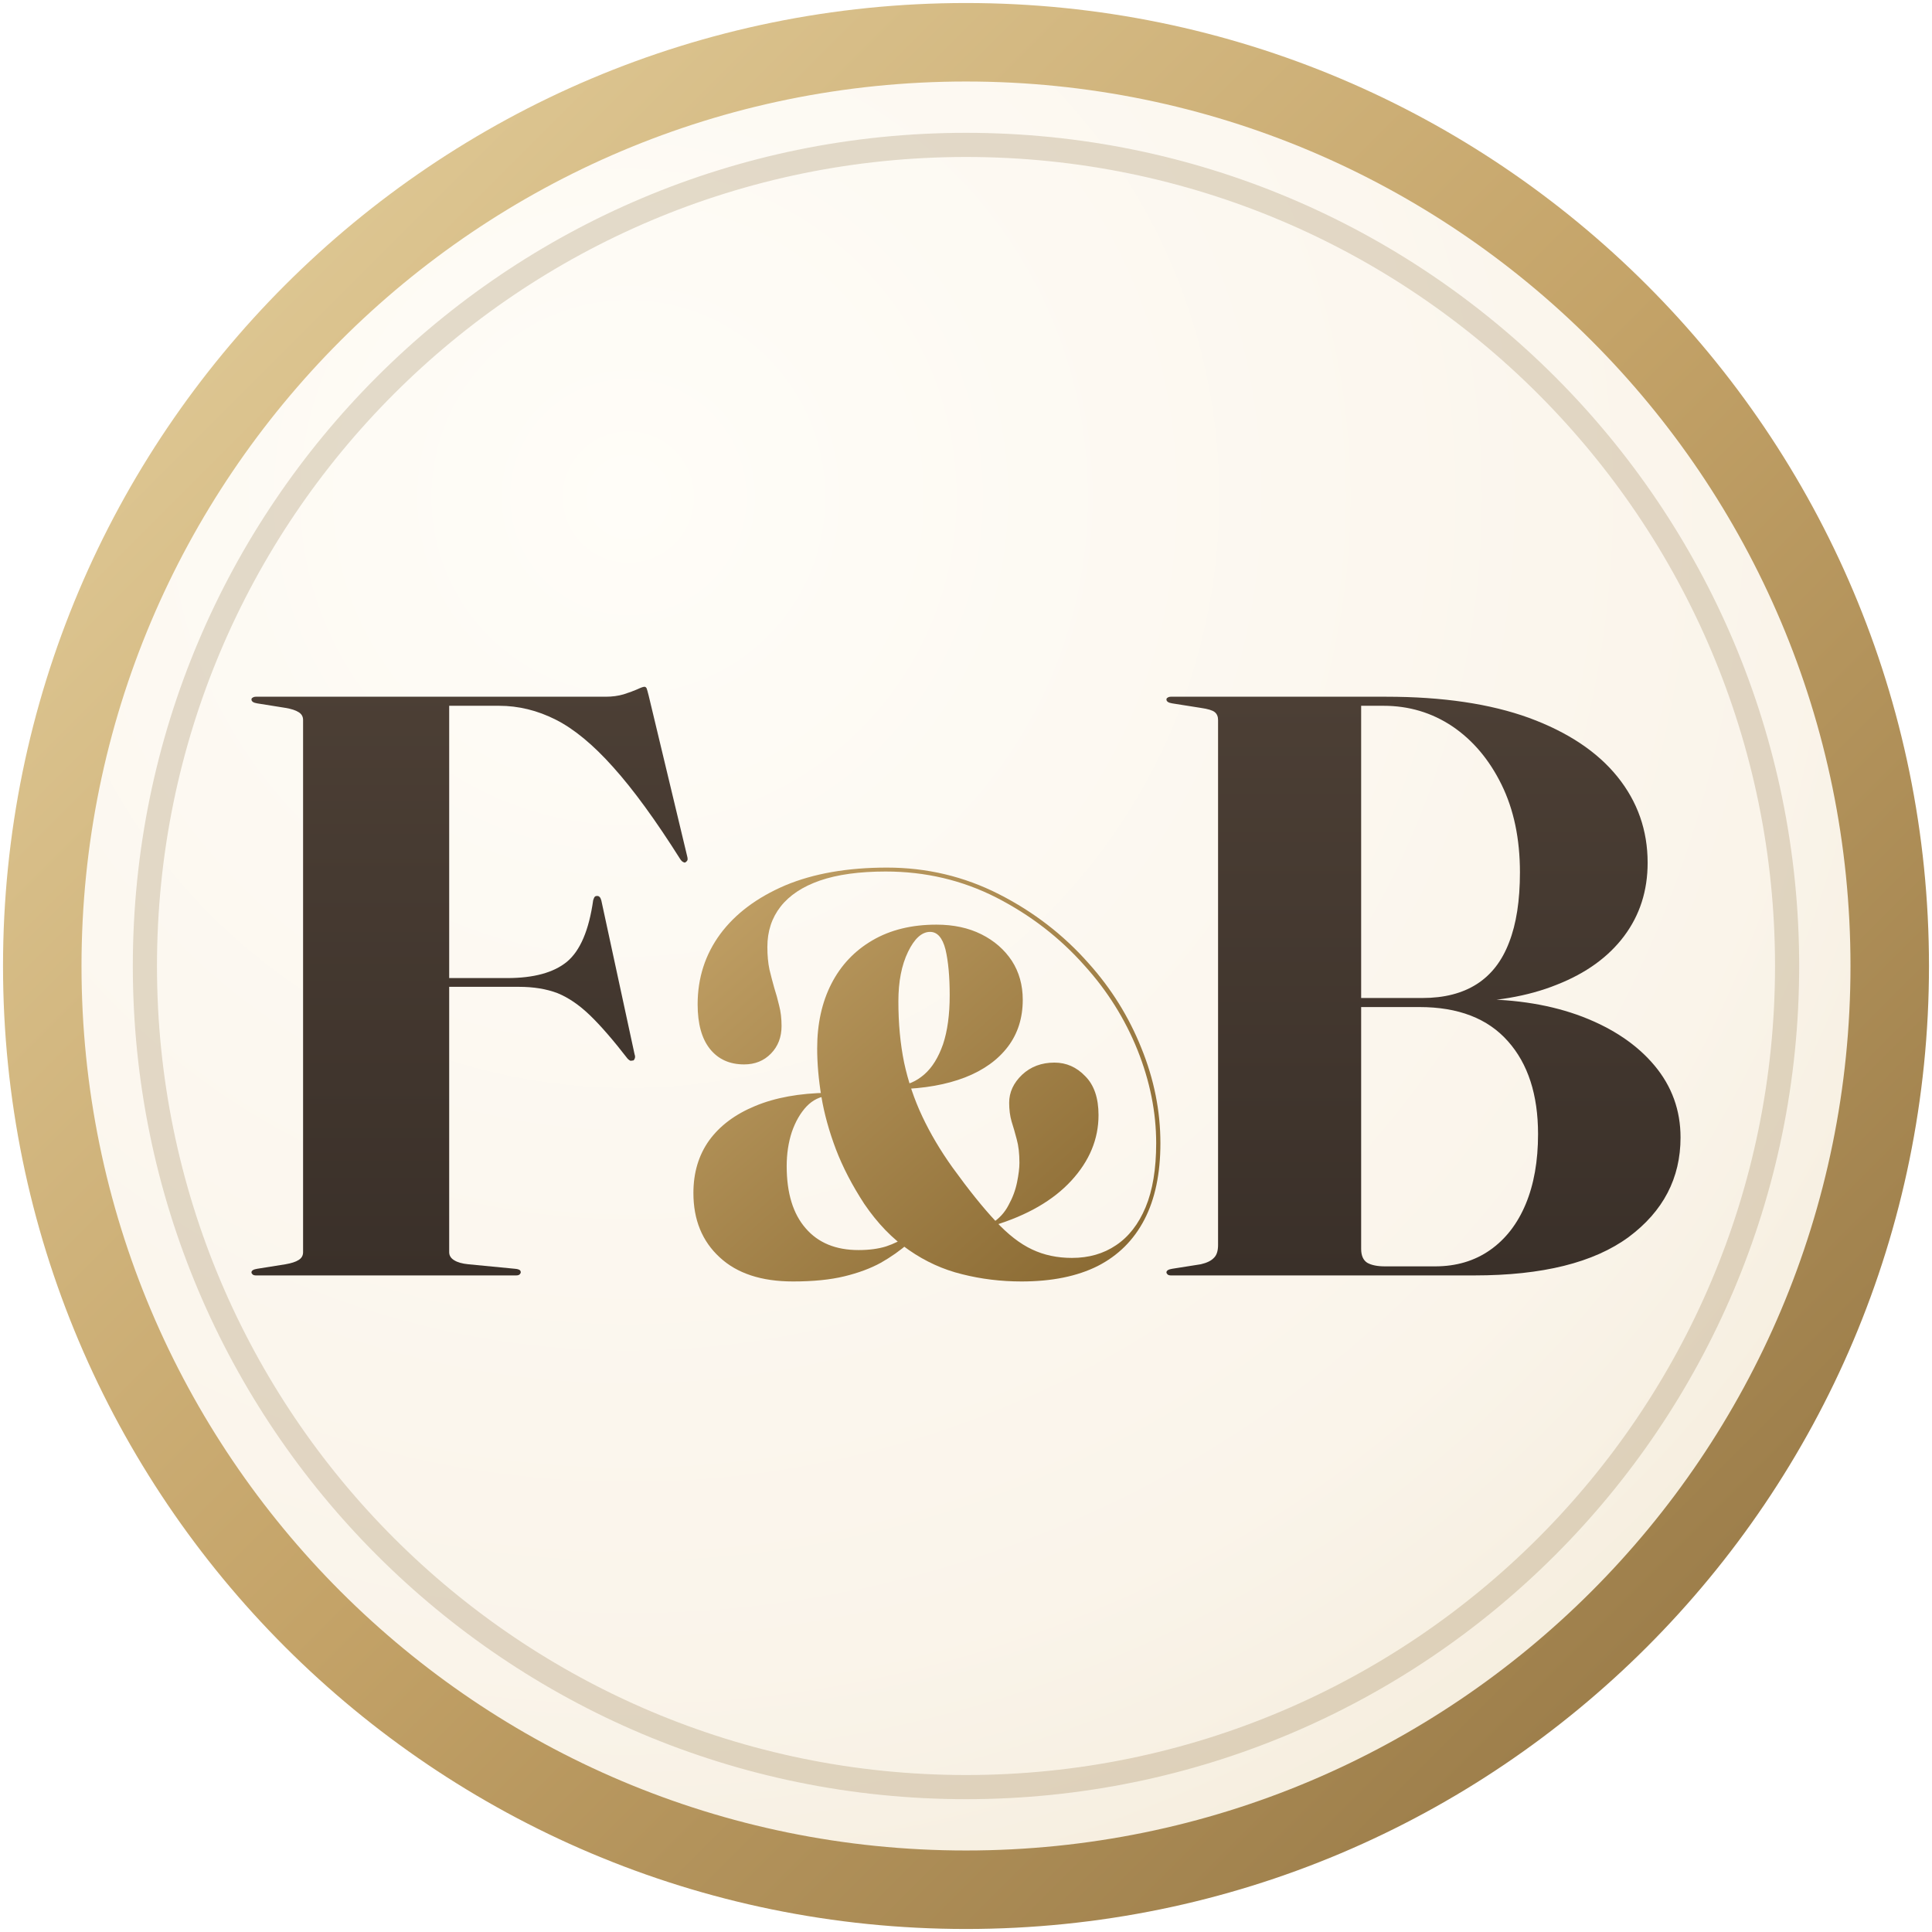
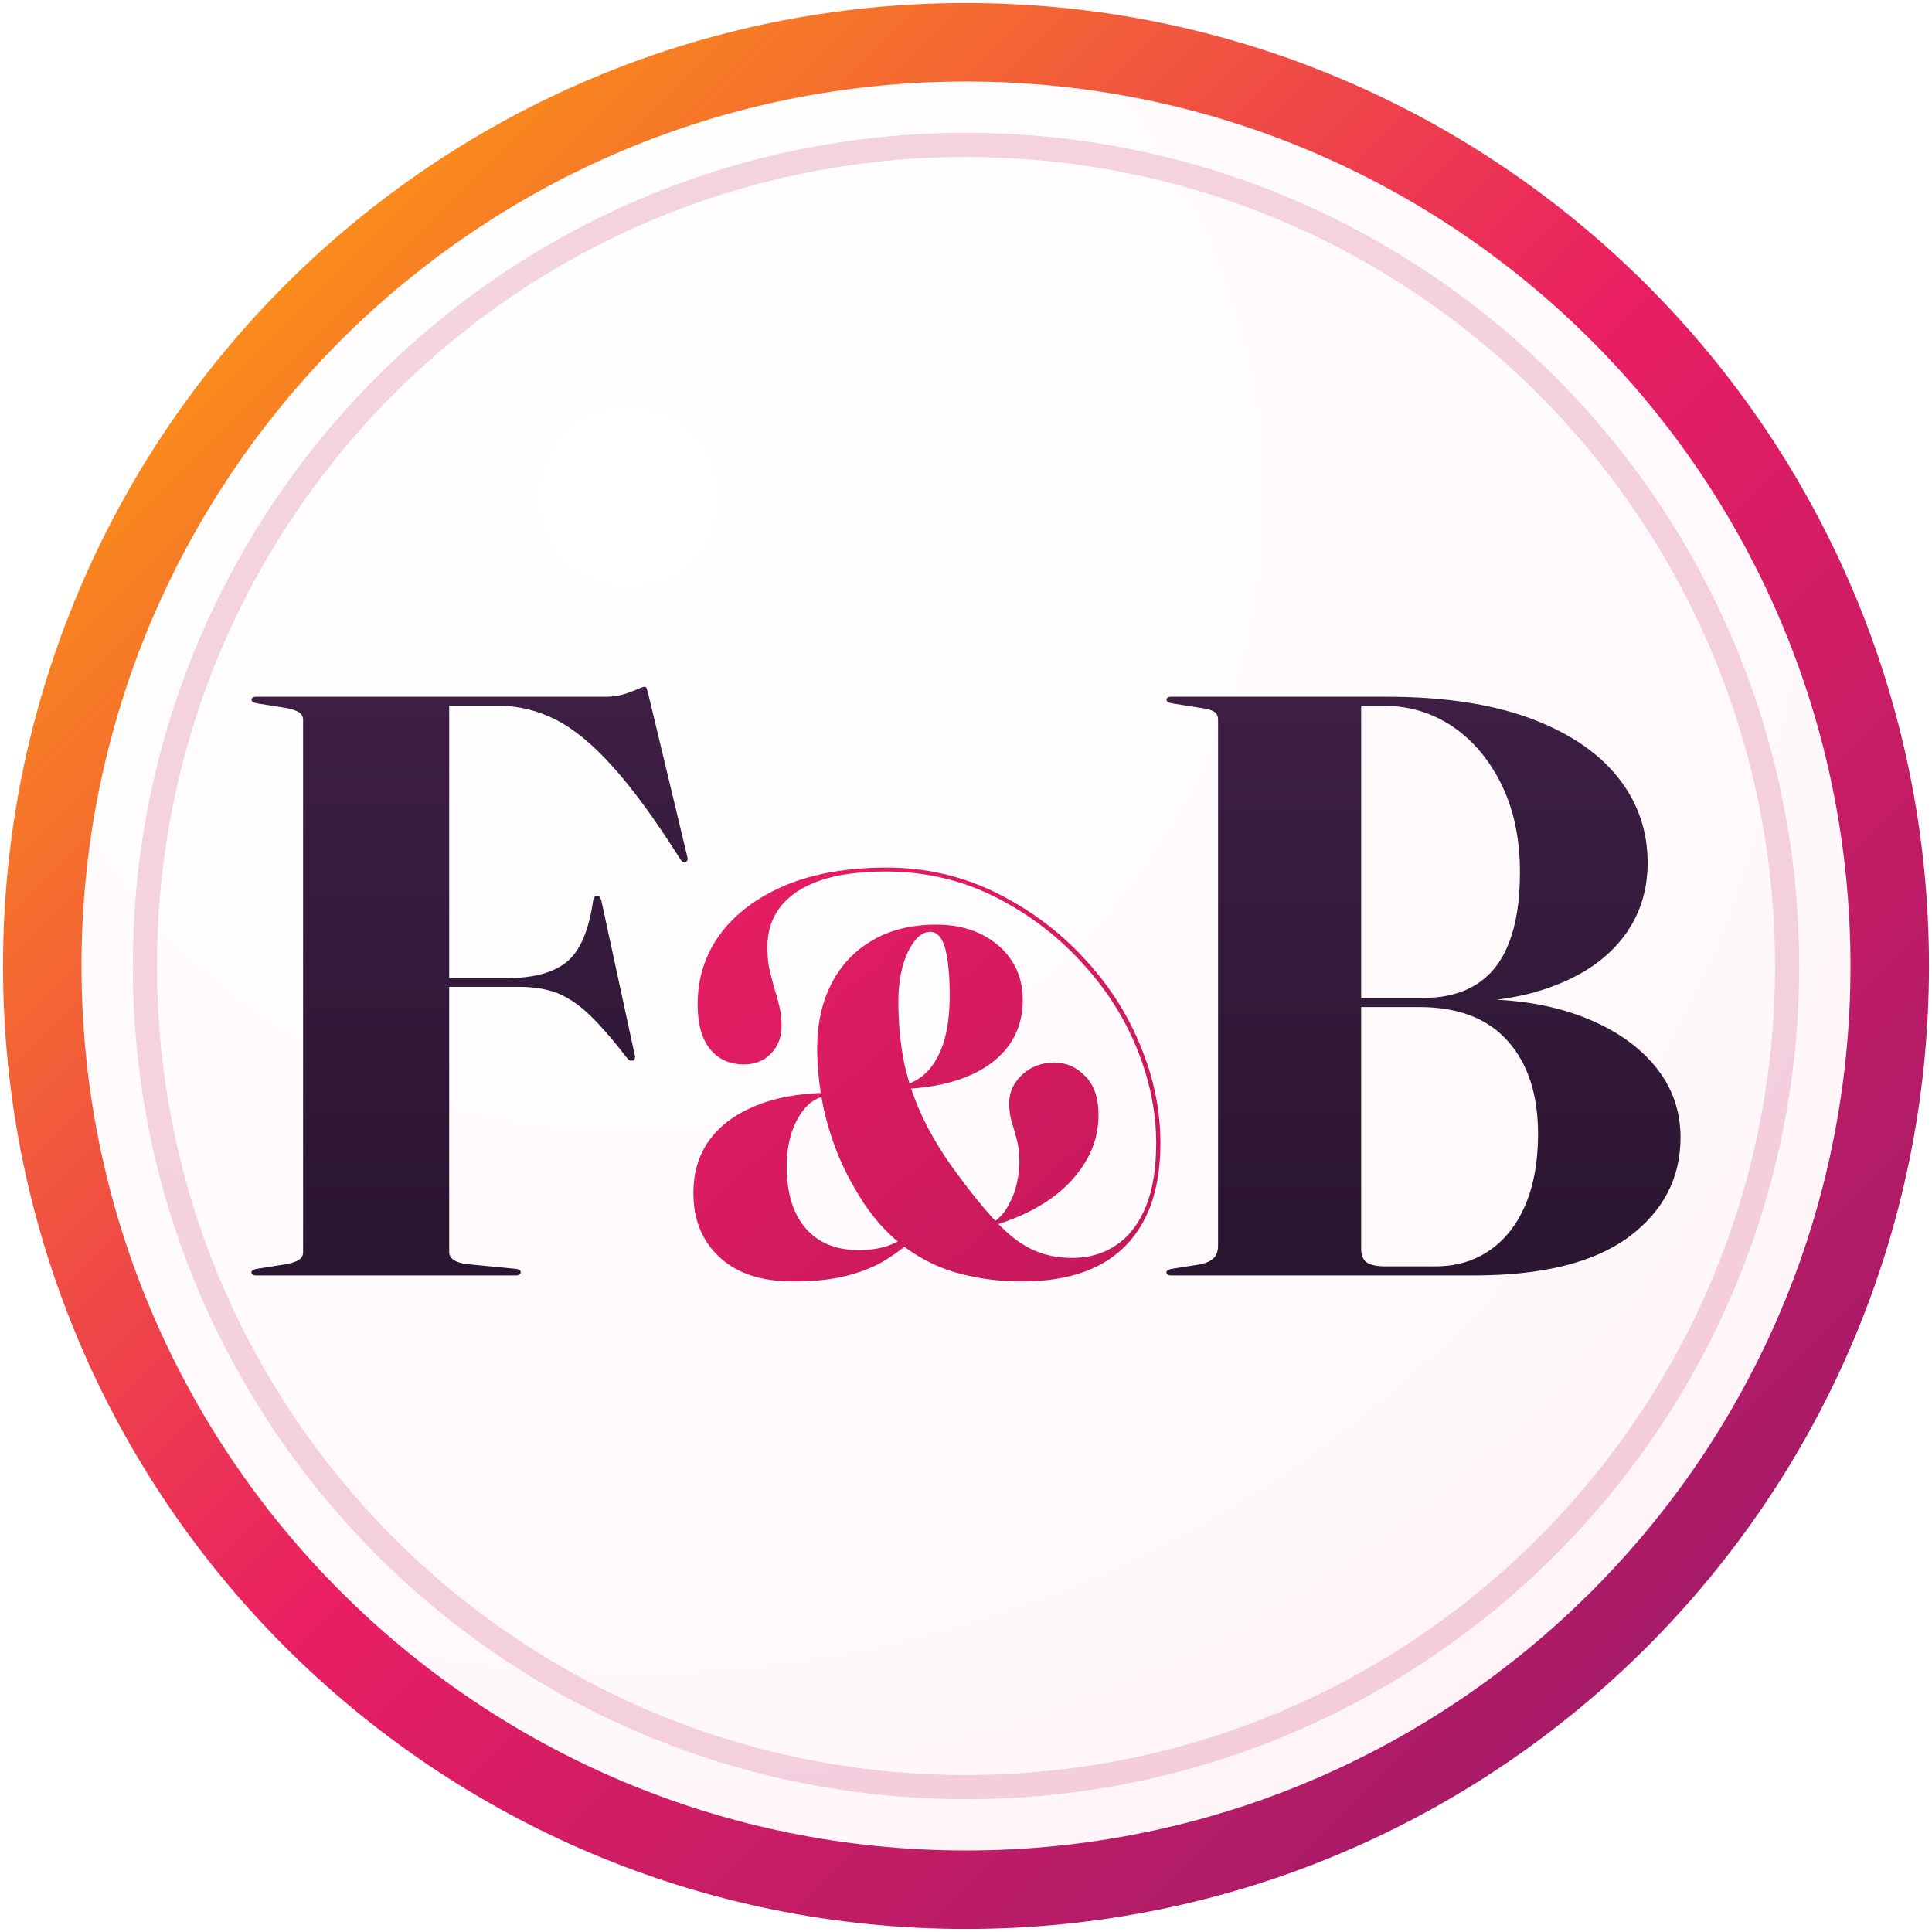
<svg xmlns="http://www.w3.org/2000/svg" viewBox="0 0 64 64" role="img" aria-label="Flowers N Balloons">
  <defs>
    <radialGradient id="bg" cx=".32" cy=".25" r=".9">
-       <stop offset="0" stop-color="#fffdf8" />
-       <stop offset=".7" stop-color="#faf4ea" />
-       <stop offset="1" stop-color="#f3ead7" />
+       <stop offset="0" stop-color="#ffffff" />
+       <stop offset=".75" stop-color="#fff8fb" />
+       <stop offset="1" stop-color="#ffeef4" />
    </radialGradient>
    <linearGradient id="or" x1="0" y1="0" x2="1" y2="1">
-       <stop offset="0" stop-color="#e6d2a0" />
-       <stop offset=".5" stop-color="#c4a368" />
-       <stop offset="1" stop-color="#8f7140" />
+       <stop offset="0" stop-color="#ffb400" />
+       <stop offset=".5" stop-color="#e91e63" />
+       <stop offset="1" stop-color="#8e1a6a" />
    </linearGradient>
    <linearGradient id="ink" x1="0" y1="0" x2="0" y2="1">
-       <stop offset="0" stop-color="#4c3f35" />
-       <stop offset="1" stop-color="#3a3029" />
+       <stop offset="0" stop-color="#3d1f44" />
+       <stop offset="1" stop-color="#2b1530" />
    </linearGradient>
    <linearGradient id="amp" x1="0" y1="0" x2="1" y2="1">
-       <stop offset="0" stop-color="#c4a368" />
-       <stop offset="1" stop-color="#86662f" />
+       <stop offset="0" stop-color="#e91e63" />
+       <stop offset="1" stop-color="#c2185b" />
    </linearGradient>
  </defs>
  <circle cx="32" cy="32" r="30.6" fill="url(#bg)" />
  <circle cx="32" cy="32" r="30.6" fill="none" stroke="url(#or)" stroke-width="2.6" />
-   <circle cx="32" cy="32" r="27.2" fill="none" stroke="#86662f" stroke-opacity=".22" stroke-width=".8" />
+   <circle cx="32" cy="32" r="27.2" fill="none" stroke="#c2185b" stroke-opacity=".18" stroke-width=".8" />
  <path d="M20.06 23.08Q20.39 23.08 20.66 23Q20.94 22.91 21.12 22.83Q21.29 22.75 21.35 22.75Q21.39 22.75 21.42 22.8Q21.44 22.85 21.49 23.05L22.76 28.35Q22.79 28.46 22.77 28.5Q22.75 28.54 22.7 28.57Q22.68 28.58 22.64 28.56Q22.59 28.54 22.54 28.47Q21.31 26.52 20.31 25.41Q19.32 24.3 18.41 23.84Q17.5 23.38 16.53 23.38H14.88V41.48Q14.88 41.65 15.05 41.75Q15.21 41.85 15.51 41.88L17.06 42.03Q17.17 42.04 17.21 42.07Q17.25 42.09 17.25 42.15Q17.25 42.18 17.21 42.22Q17.17 42.25 17.1 42.25H8.48Q8.41 42.25 8.37 42.22Q8.33 42.18 8.33 42.15Q8.33 42.06 8.52 42.03L9.46 41.88Q9.75 41.83 9.89 41.74Q10.04 41.65 10.04 41.48V23.85Q10.04 23.68 9.89 23.59Q9.75 23.5 9.46 23.45L8.52 23.3Q8.33 23.27 8.33 23.17Q8.33 23.13 8.37 23.11Q8.41 23.08 8.48 23.08ZM13.78 32.4H16.8Q18.12 32.4 18.78 31.86Q19.44 31.31 19.65 29.82Q19.68 29.72 19.71 29.7Q19.73 29.68 19.77 29.68Q19.88 29.67 19.92 29.83L21.02 34.92Q21.05 35.01 21.03 35.05Q21.02 35.1 20.98 35.13Q20.94 35.13 20.9 35.14Q20.86 35.14 20.79 35.07Q20.07 34.14 19.54 33.63Q19.01 33.12 18.47 32.9Q17.92 32.69 17.19 32.69H13.78Z" fill="url(#ink)" />
  <path d="M55.67 37.68Q55.67 39.7 53.95 40.98Q52.22 42.25 48.84 42.25H38.79Q38.72 42.25 38.68 42.22Q38.64 42.18 38.64 42.15Q38.64 42.06 38.83 42.03L39.78 41.88Q40.08 41.81 40.21 41.67Q40.35 41.54 40.35 41.24V23.85Q40.35 23.68 40.24 23.59Q40.13 23.5 39.78 23.45L38.83 23.3Q38.64 23.27 38.64 23.17Q38.64 23.13 38.68 23.11Q38.72 23.08 38.79 23.08H45.92Q48.72 23.08 50.65 23.78Q52.58 24.49 53.58 25.73Q54.58 26.97 54.58 28.58Q54.58 29.97 53.8 31.01Q53.02 32.05 51.57 32.62Q50.13 33.2 48.16 33.2L48.92 33.1Q50.9 33.1 52.42 33.68Q53.95 34.27 54.81 35.3Q55.67 36.33 55.67 37.68ZM47.02 33.36H44.72V33.06H47.12Q48.2 33.06 48.92 32.6Q49.64 32.14 49.99 31.22Q50.35 30.3 50.35 28.9Q50.35 27.23 49.74 25.99Q49.13 24.75 48.11 24.06Q47.09 23.38 45.83 23.38H45.09V41.37Q45.09 41.7 45.29 41.83Q45.5 41.95 45.88 41.95H47.54Q48.59 41.95 49.36 41.41Q50.13 40.87 50.54 39.89Q50.95 38.91 50.95 37.57Q50.95 35.61 49.95 34.49Q48.95 33.36 47.02 33.36Z" fill="url(#ink)" />
  <path d="M33.84 42.45Q35.34 42.45 36.36 41.94Q37.38 41.42 37.91 40.4Q38.44 39.38 38.44 37.87Q38.44 36.27 37.81 34.72Q37.19 33.17 36.07 31.92Q34.82 30.5 33.09 29.62Q31.36 28.74 29.38 28.74Q27.42 28.74 26.01 29.33Q24.61 29.93 23.86 30.94Q23.11 31.96 23.11 33.27Q23.11 34.24 23.52 34.75Q23.93 35.26 24.65 35.26Q25.19 35.26 25.54 34.9Q25.89 34.54 25.89 33.99Q25.89 33.61 25.81 33.31Q25.74 33.01 25.65 32.73Q25.57 32.45 25.49 32.12Q25.42 31.79 25.42 31.37Q25.42 30.59 25.86 30.03Q26.3 29.47 27.16 29.17Q28.03 28.87 29.34 28.87Q31.31 28.87 33 29.73Q34.7 30.6 35.93 31.99Q37.06 33.24 37.68 34.78Q38.3 36.33 38.3 37.87Q38.3 39.15 37.95 39.99Q37.6 40.83 36.97 41.25Q36.35 41.67 35.51 41.67Q34.78 41.67 34.19 41.39Q33.59 41.11 32.98 40.45Q32.36 39.79 31.55 38.67Q30.95 37.83 30.55 36.98Q30.15 36.13 29.95 35.2Q29.76 34.27 29.76 33.17Q29.76 32.19 30.08 31.53Q30.4 30.87 30.81 30.87Q31.17 30.87 31.32 31.45Q31.46 32.04 31.46 32.97Q31.46 33.93 31.24 34.59Q31.01 35.25 30.62 35.59Q30.22 35.94 29.74 35.97L29.77 36.08Q31.04 36.05 31.97 35.69Q32.89 35.33 33.39 34.67Q33.88 34.02 33.88 33.12Q33.88 32.39 33.52 31.83Q33.15 31.27 32.51 30.95Q31.87 30.63 31.02 30.63Q29.79 30.63 28.9 31.15Q28.01 31.67 27.54 32.59Q27.07 33.51 27.07 34.73Q27.07 35.48 27.21 36.33Q27.35 37.17 27.69 38.07Q28.03 38.96 28.63 39.88Q29.29 40.85 30.11 41.41Q30.93 41.98 31.87 42.21Q32.82 42.45 33.84 42.45ZM32.86 40.52 32.91 40.6Q34.59 40.09 35.49 39.11Q36.39 38.13 36.39 36.94Q36.39 36.09 35.95 35.65Q35.52 35.2 34.93 35.2Q34.29 35.2 33.86 35.6Q33.43 36.01 33.43 36.53Q33.43 36.87 33.51 37.15Q33.6 37.43 33.68 37.74Q33.77 38.06 33.77 38.52Q33.77 38.78 33.69 39.17Q33.61 39.56 33.41 39.92Q33.22 40.29 32.86 40.52ZM27.44 36.3 27.43 36.2Q26.01 36.22 25.01 36.64Q24.02 37.05 23.49 37.78Q22.97 38.51 22.97 39.52Q22.97 40.85 23.84 41.65Q24.7 42.45 26.27 42.45Q27.27 42.45 27.97 42.28Q28.67 42.11 29.18 41.83Q29.69 41.54 30.1 41.18L30.02 40.96Q29.74 41.16 29.35 41.29Q28.96 41.41 28.44 41.41Q27.31 41.41 26.69 40.69Q26.06 39.97 26.06 38.63Q26.06 38.02 26.23 37.5Q26.41 36.98 26.72 36.65Q27.03 36.33 27.44 36.3Z" fill="url(#amp)" />
</svg>
